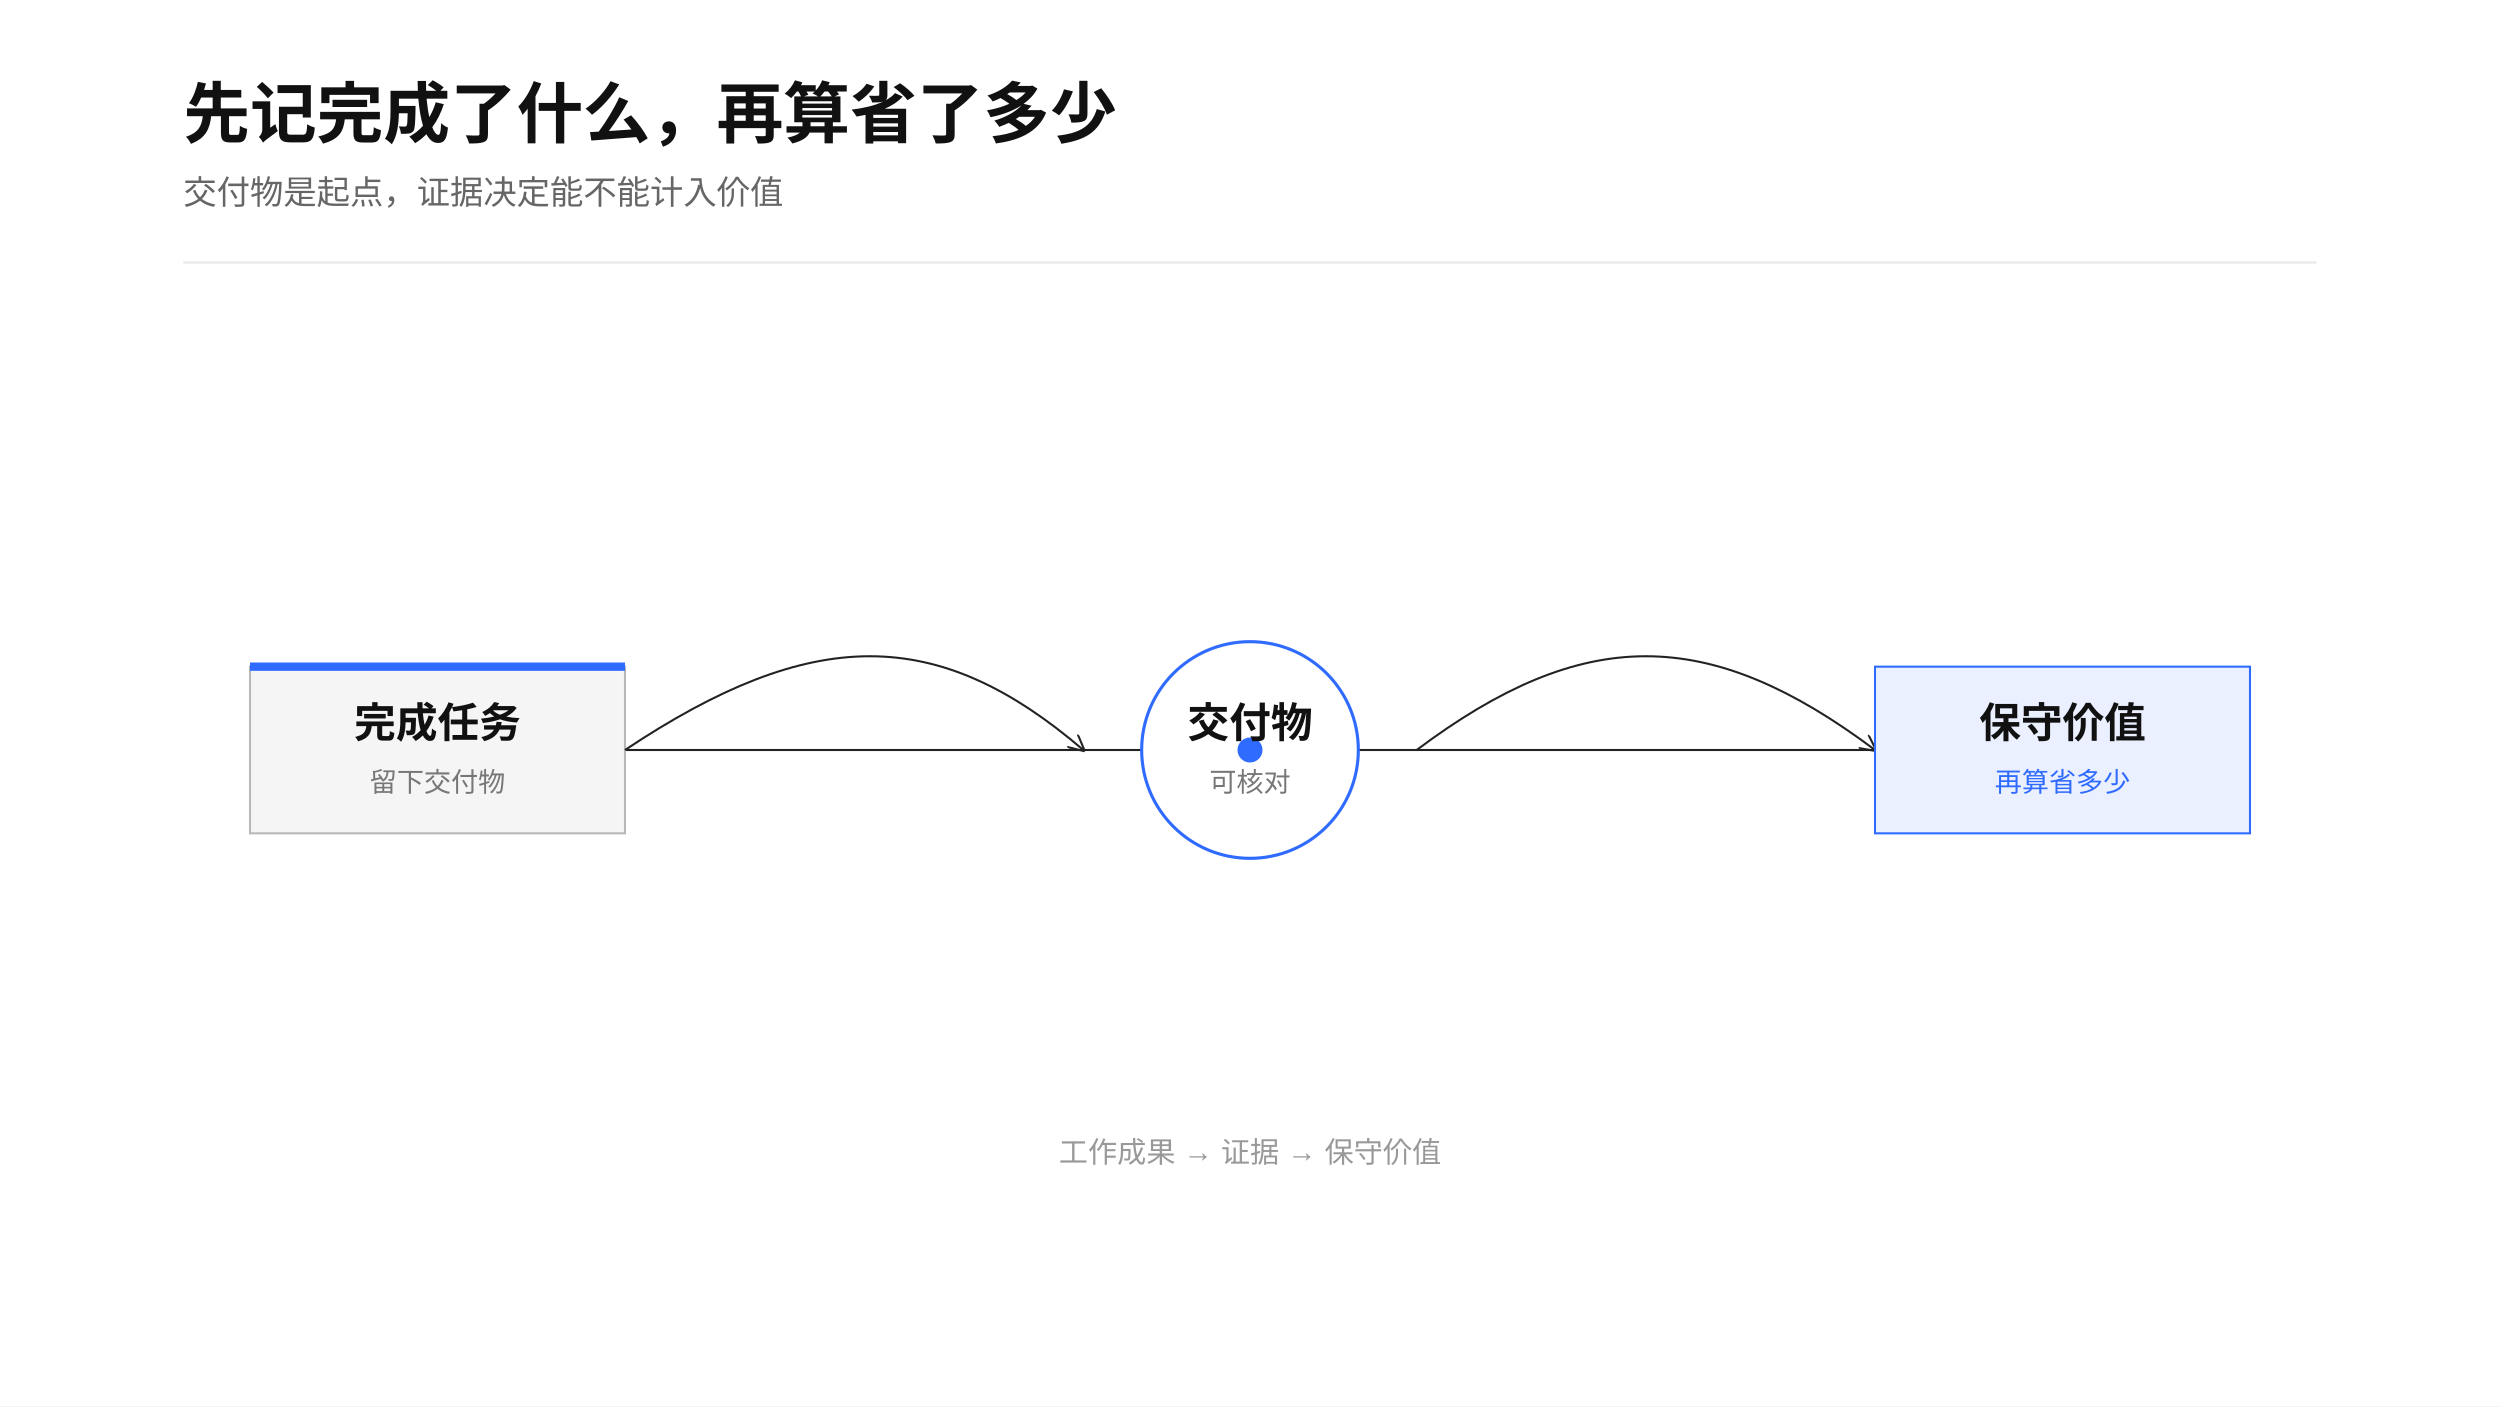
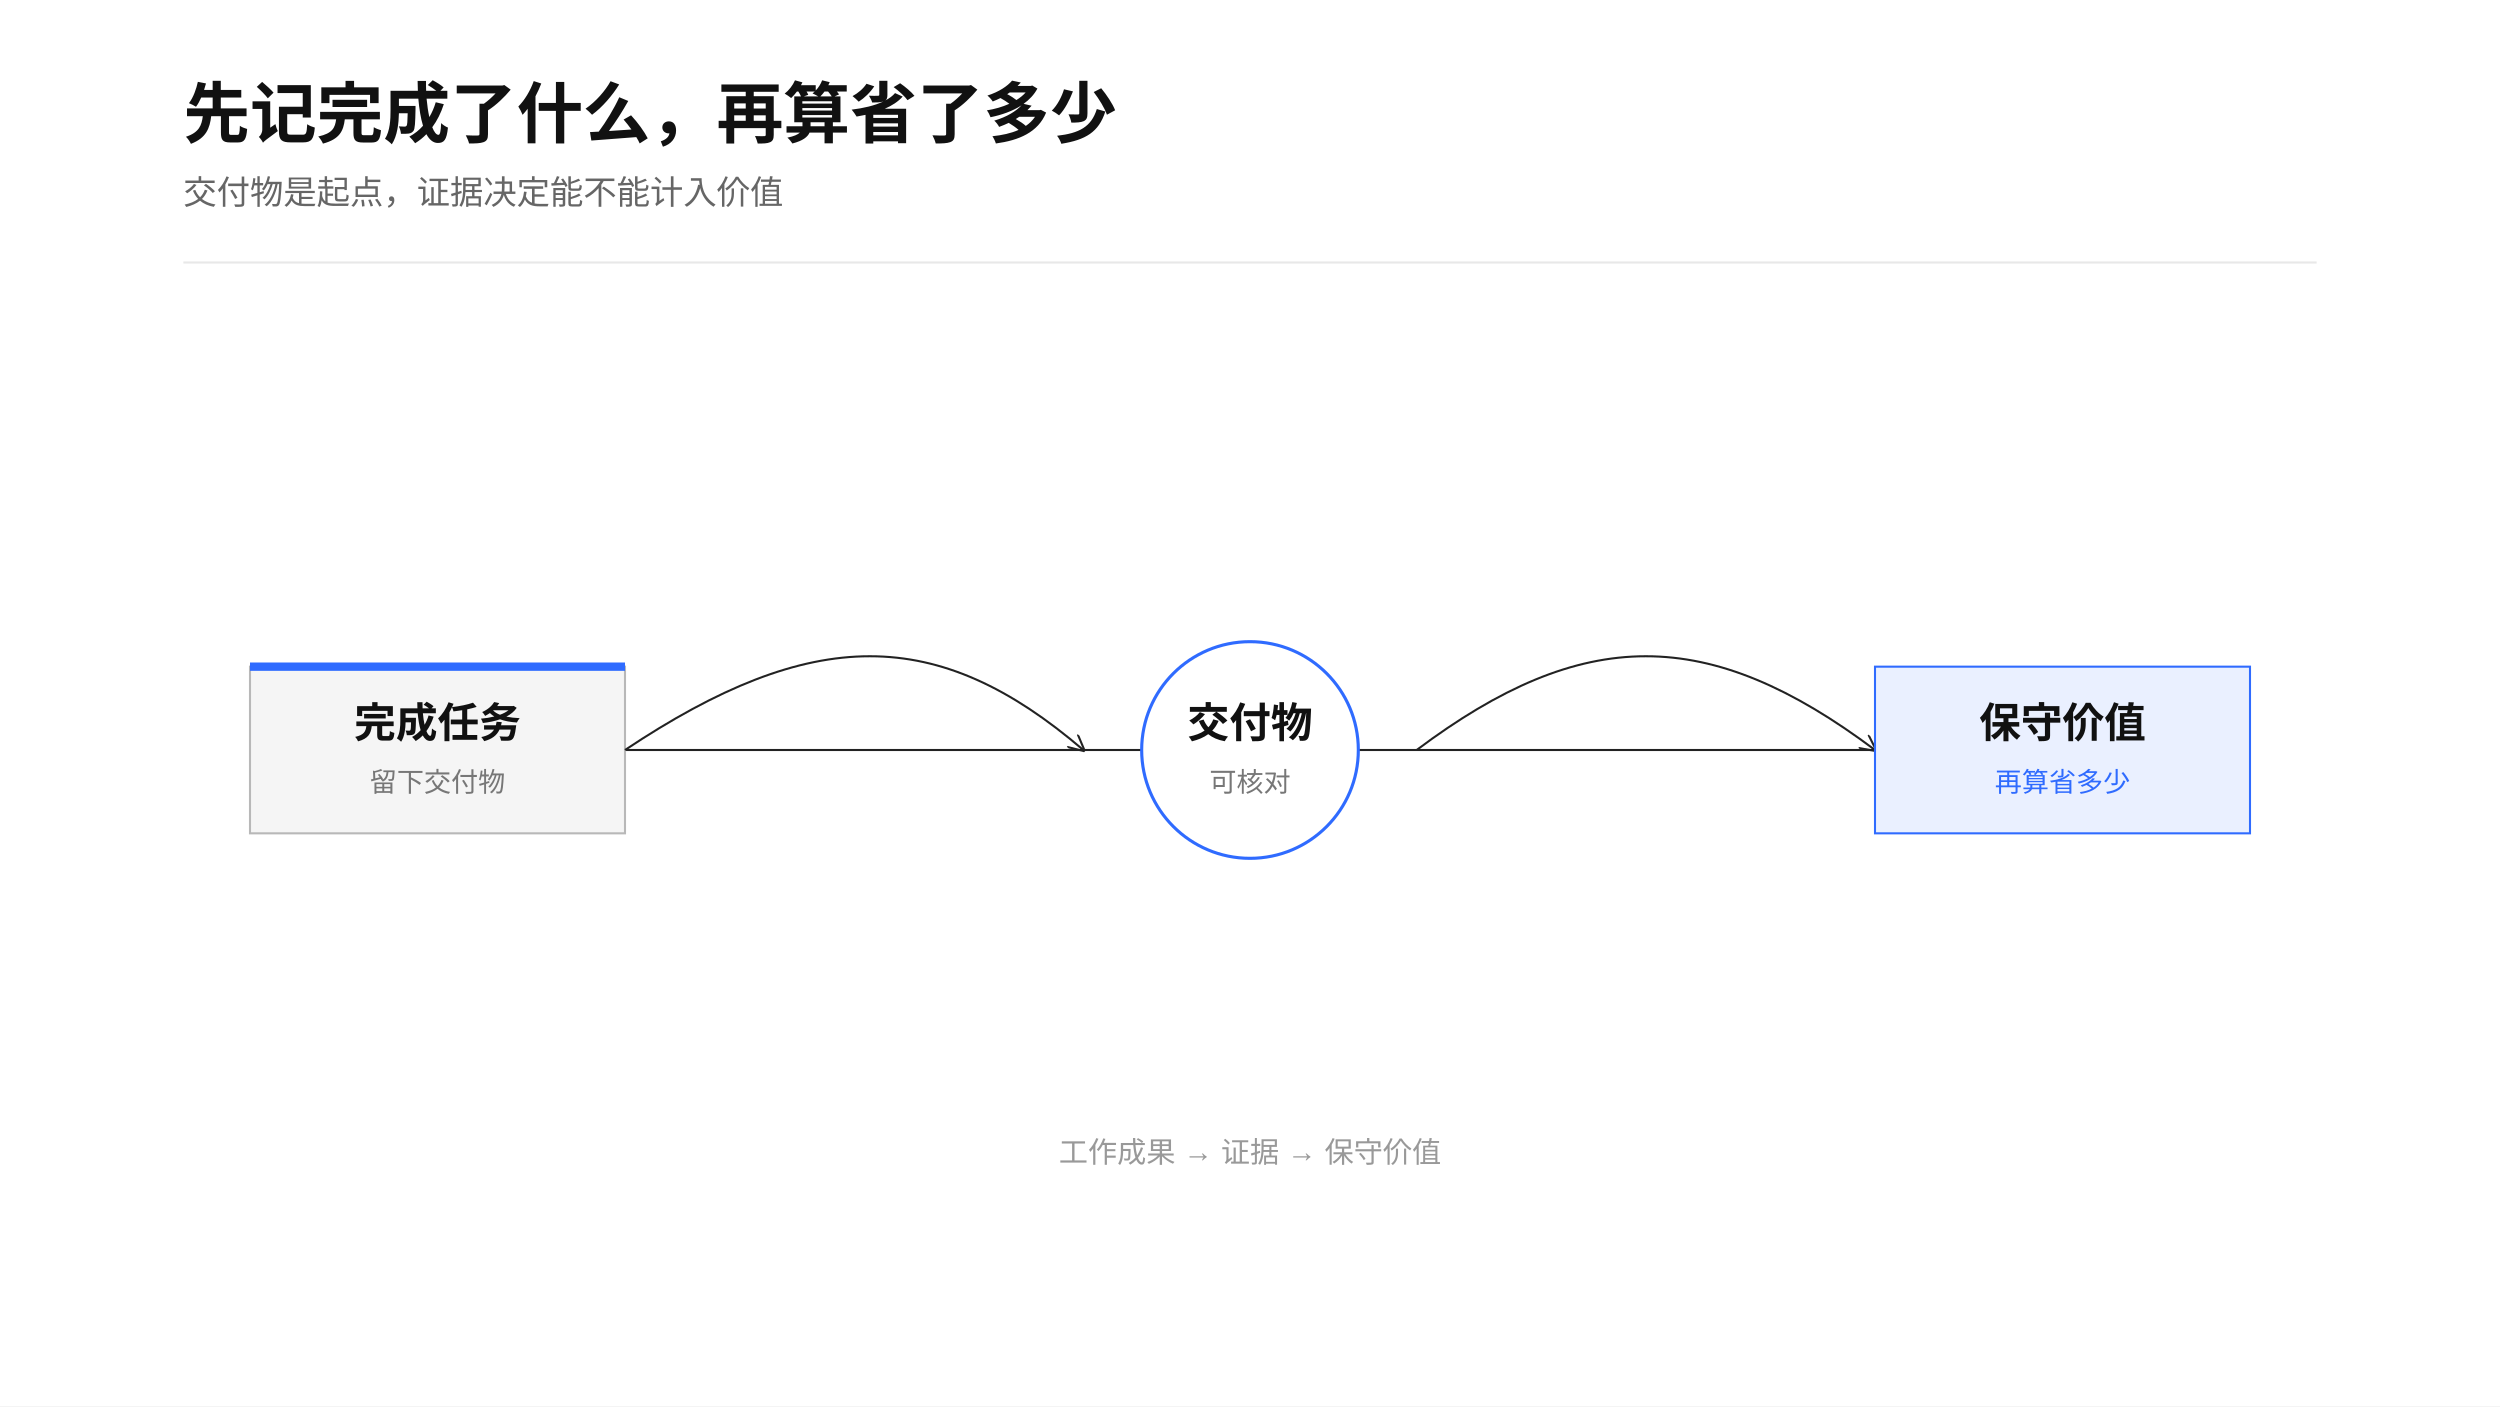
<svg xmlns="http://www.w3.org/2000/svg" width="1200" height="675" viewBox="0 0 1200 675">
  <rect width="1200" height="675" fill="#FFFFFF" />
  <g font-family="PingFang SC, Source Han Sans SC, Arial, sans-serif">
    <defs>
      <marker id="arrow" markerWidth="8" markerHeight="8" refX="7" refY="4" orient="auto" markerUnits="userSpaceOnUse">
        <path d="M0,0 L8,4 L0,8" fill="none" stroke="#222222" stroke-width="1" />
      </marker>
    </defs>
    <text x="88" y="66" fill="#111111" font-size="32" font-weight="600">先记完成了什么，再算省了多少</text>
    <text x="88" y="98" fill="#666666" font-size="16">交付物是起点，证据决定能不能计入价值</text>
    <line x1="88" y1="126" x2="1112" y2="126" stroke="#E8E8E8" stroke-width="1" />
    <line x1="150" y1="360" x2="1050" y2="360" stroke="#222222" stroke-width="1" />
    <rect x="120" y="320" width="180" height="80" fill="#F5F5F5" stroke="#B8B8B8" stroke-width="1" />
    <line x1="120" y1="320" x2="300" y2="320" stroke="#2F6BFF" stroke-width="4" />
    <text x="210" y="354" text-anchor="middle" fill="#111111" font-size="20" font-weight="600">完成任务</text>
    <text x="210" y="380" text-anchor="middle" fill="#777777" font-size="13" font-weight="400">留下交付物</text>
    <path d="M300 360 C390 300 450 300 520 360" fill="none" stroke="#222222" stroke-width="1" marker-end="url(#arrow)" />
    <circle cx="600" cy="360" r="52" fill="white" stroke="#2F6BFF" stroke-width="1.5" />
-     <circle cx="600" cy="360" r="6" fill="#2F6BFF" />
    <text x="600" y="354" text-anchor="middle" fill="#111111" font-size="20" font-weight="600">交付物</text>
    <text x="600" y="380" text-anchor="middle" fill="#777777" font-size="13" font-weight="400">可核对</text>
    <path d="M680 360 C760 300 820 300 900 360" fill="none" stroke="#222222" stroke-width="1" marker-end="url(#arrow)" />
    <rect x="900" y="320" width="180" height="80" fill="#EAF0FF" stroke="#2F6BFF" stroke-width="1" />
    <text x="990" y="354" text-anchor="middle" fill="#111111" font-size="20" font-weight="600">保守价值</text>
    <text x="990" y="380" text-anchor="middle" fill="#2F6BFF" font-size="13" font-weight="400">再算省多少</text>
    <text x="600" y="558" text-anchor="middle" fill="#999999" font-size="14" font-weight="400">工作成果 → 证据 → 保守价值</text>
  </g>
</svg>
